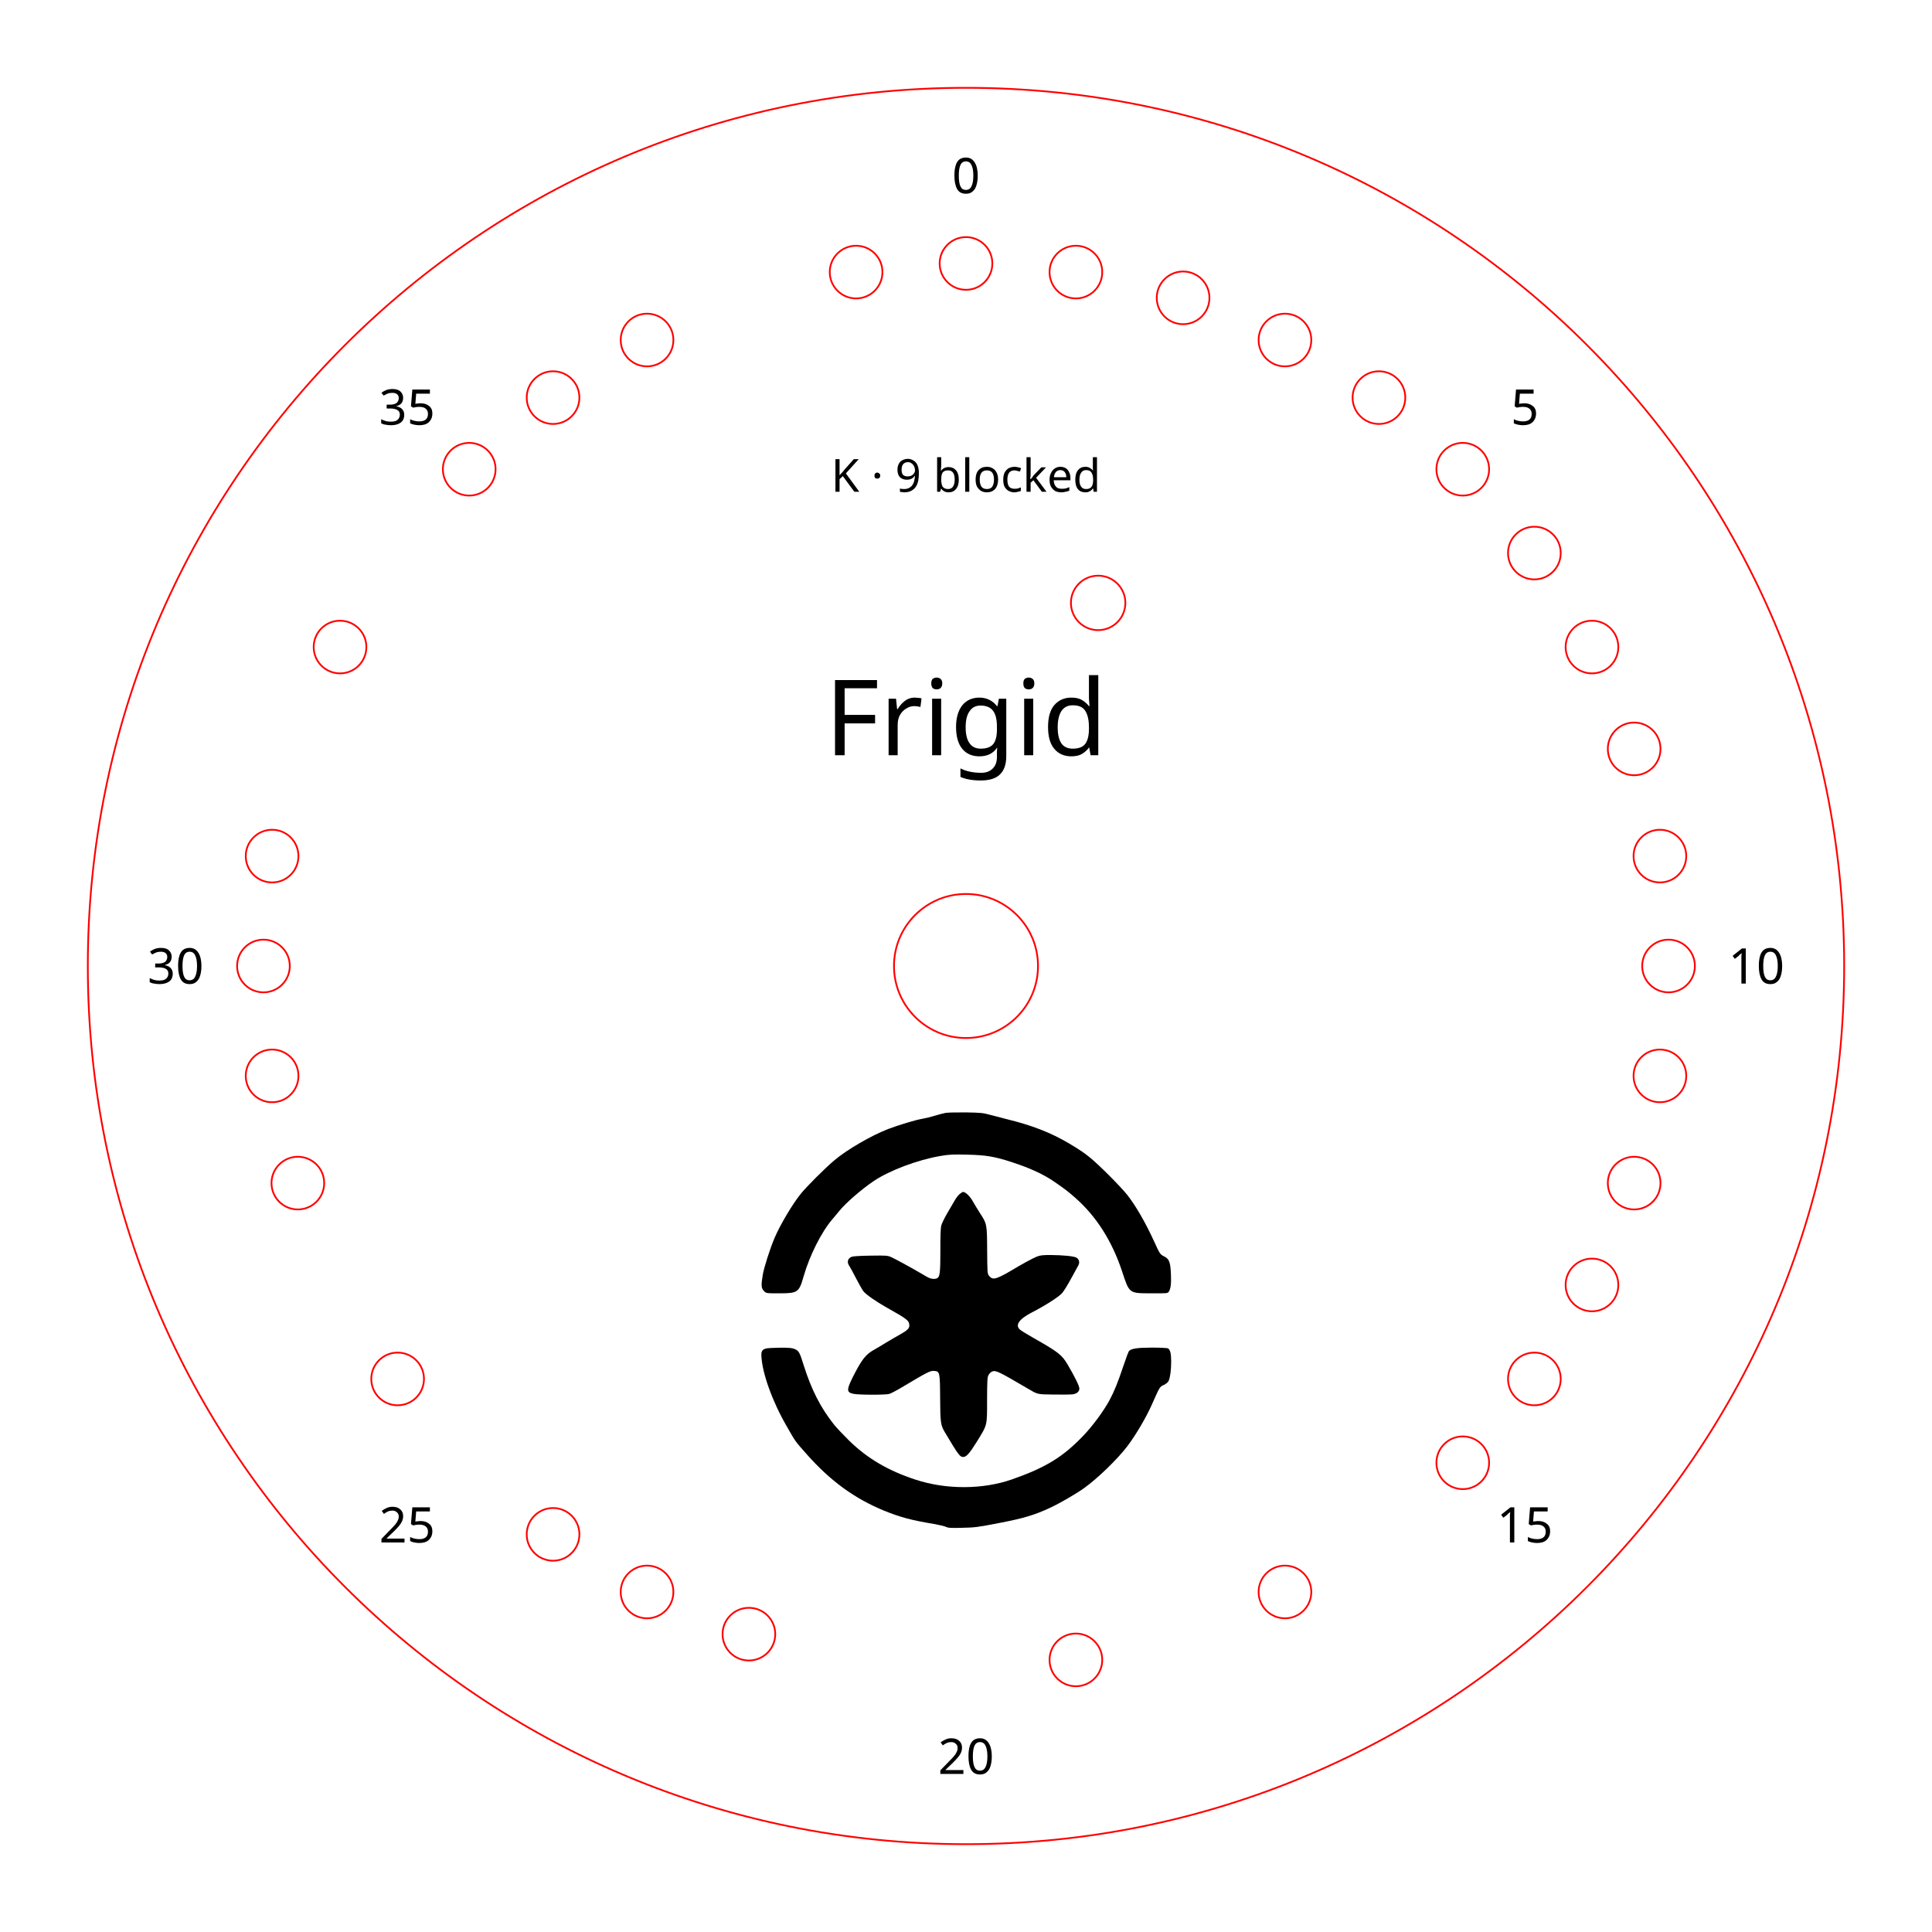
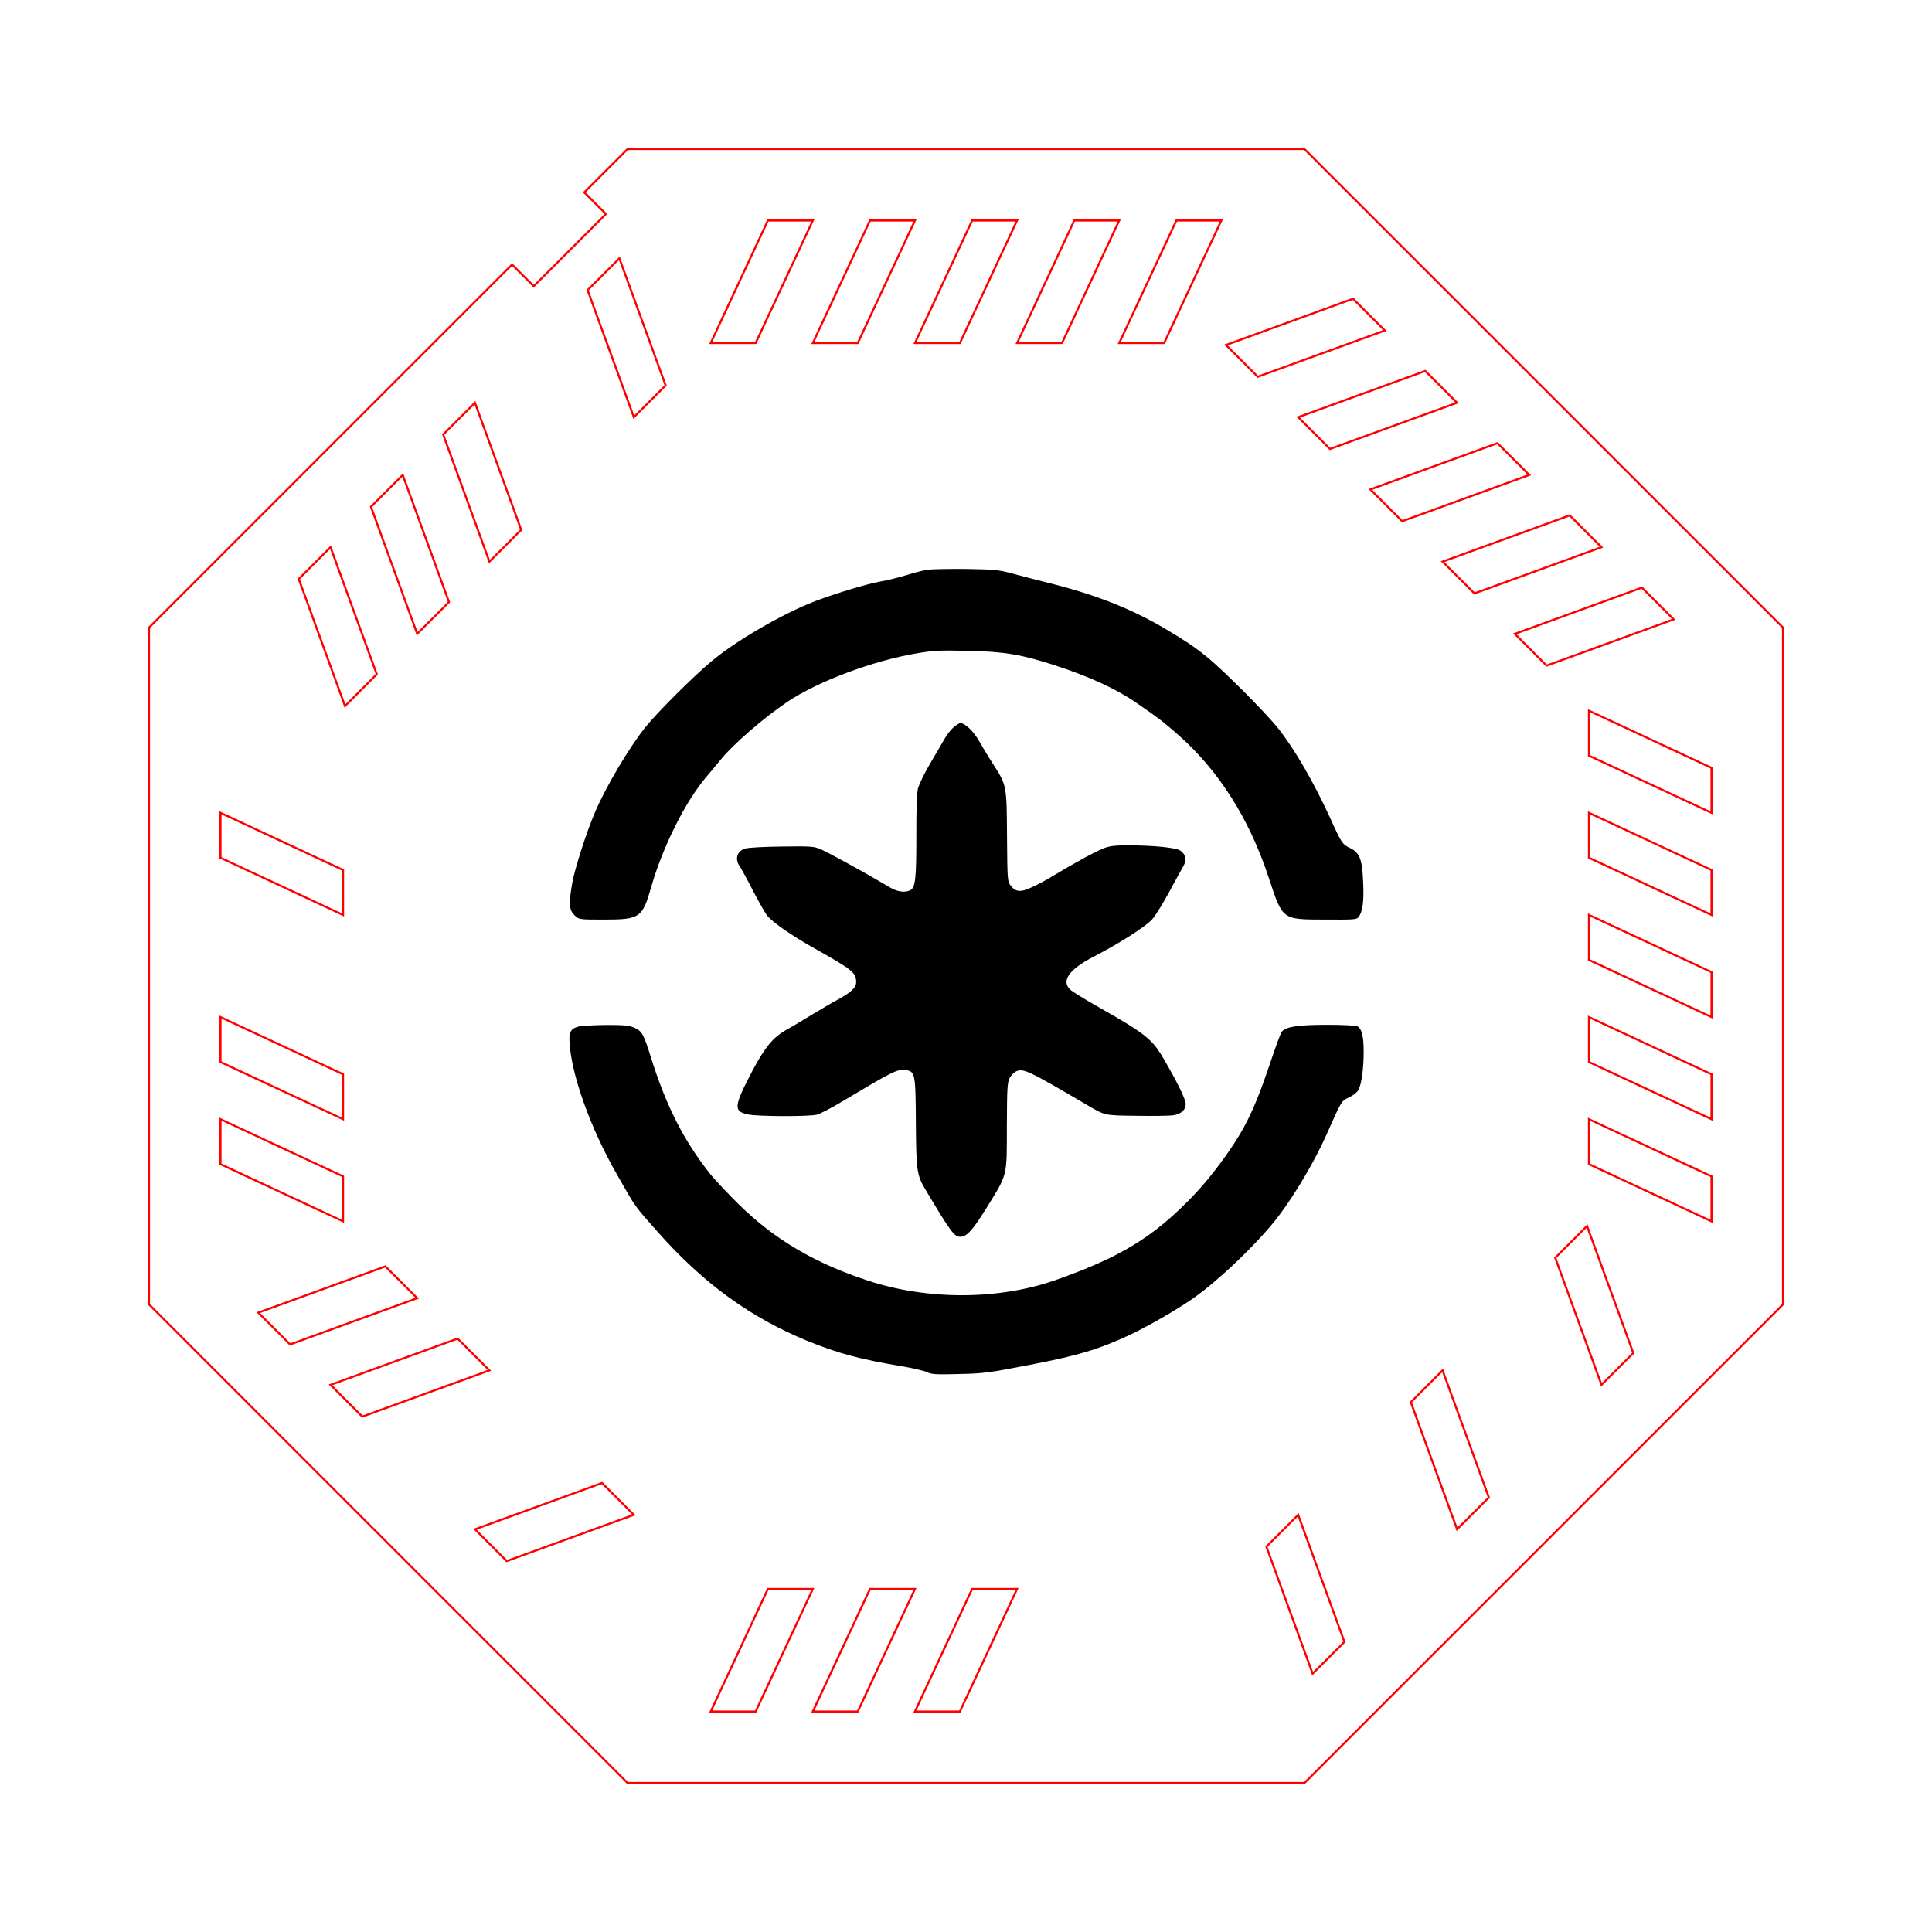
- <svg xmlns="http://www.w3.org/2000/svg" width="110.000mm" height="110.000mm" viewBox="0 0 110.000 110.000">
+ <svg xmlns="http://www.w3.org/2000/svg" width="94.591mm" height="94.591mm" viewBox="0 0 94.591 94.591">
  <style>
  .cut { fill: none; stroke: #ff0000; stroke-width: 0.1; }
-   .engrave { fill: #000; font-family: sans-serif; text-anchor: middle; }
</style>
-   <circle cx="55.000" cy="55.000" r="50.000" class="cut" />
-   <circle cx="55.000" cy="55.000" r="4.100" class="cut" />
-   <circle cx="62.524" cy="34.327" r="1.550" class="cut" />
-   <circle cx="55.000" cy="15.000" r="1.500" class="cut" />
-   <text x="55.000" y="11.000" font-size="2.800" class="engrave">0</text>
-   <circle cx="61.257" cy="15.492" r="1.500" class="cut" />
-   <circle cx="67.361" cy="16.958" r="1.500" class="cut" />
-   <circle cx="73.160" cy="19.360" r="1.500" class="cut" />
-   <circle cx="78.511" cy="22.639" r="1.500" class="cut" />
-   <circle cx="83.284" cy="26.716" r="1.500" class="cut" />
-   <text x="86.820" y="24.180" font-size="2.800" class="engrave">5</text>
-   <circle cx="87.361" cy="31.489" r="1.500" class="cut" />
-   <circle cx="90.640" cy="36.840" r="1.500" class="cut" />
-   <circle cx="93.042" cy="42.639" r="1.500" class="cut" />
-   <circle cx="94.508" cy="48.743" r="1.500" class="cut" />
-   <circle cx="95.000" cy="55.000" r="1.500" class="cut" />
-   <text x="100.000" y="56.000" font-size="2.800" class="engrave">10</text>
-   <circle cx="94.508" cy="61.257" r="1.500" class="cut" />
-   <circle cx="93.042" cy="67.361" r="1.500" class="cut" />
-   <circle cx="90.640" cy="73.160" r="1.500" class="cut" />
-   <circle cx="87.361" cy="78.511" r="1.500" class="cut" />
-   <circle cx="83.284" cy="83.284" r="1.500" class="cut" />
-   <text x="86.820" y="87.820" font-size="2.800" class="engrave">15</text>
-   <circle cx="73.160" cy="90.640" r="1.500" class="cut" />
-   <circle cx="61.257" cy="94.508" r="1.500" class="cut" />
-   <text x="55.000" y="101.000" font-size="2.800" class="engrave">20</text>
-   <circle cx="42.639" cy="93.042" r="1.500" class="cut" />
-   <circle cx="36.840" cy="90.640" r="1.500" class="cut" />
-   <circle cx="31.489" cy="87.361" r="1.500" class="cut" />
-   <text x="23.180" y="87.820" font-size="2.800" class="engrave">25</text>
-   <circle cx="22.639" cy="78.511" r="1.500" class="cut" />
-   <circle cx="16.958" cy="67.361" r="1.500" class="cut" />
-   <circle cx="15.492" cy="61.257" r="1.500" class="cut" />
-   <circle cx="15.000" cy="55.000" r="1.500" class="cut" />
-   <text x="10.000" y="56.000" font-size="2.800" class="engrave">30</text>
-   <circle cx="15.492" cy="48.743" r="1.500" class="cut" />
-   <circle cx="19.360" cy="36.840" r="1.500" class="cut" />
-   <circle cx="26.716" cy="26.716" r="1.500" class="cut" />
-   <text x="23.180" y="24.180" font-size="2.800" class="engrave">35</text>
-   <circle cx="31.489" cy="22.639" r="1.500" class="cut" />
-   <circle cx="36.840" cy="19.360" r="1.500" class="cut" />
-   <circle cx="48.743" cy="15.492" r="1.500" class="cut" />
-   <text x="55.000" y="28.000" font-size="2.600" class="engrave">K · 9 blocked</text>
-   <text x="55.000" y="43.000" font-size="6.000" class="engrave">Frigid</text>
-   <svg x="43.000" y="63.000" width="24.000" height="24.000" viewBox="0 0 528 528">
-     <g transform="translate(0,528) scale(0.1,-0.1)" fill="#000000" stroke="none">
-       <path d="M2384 5200 c-28 -5 -88 -21 -133 -35 -45 -14 -118 -32 -164 -40 -86 -15 -287 -76 -422 -127 -211 -81 -517 -259 -674 -392 -117 -98 -355 -336 -425 -425 -103 -129 -253 -382 -322 -543 -57 -132 -135 -376 -150 -468 -22 -132 -19 -166 15 -201 29 -29 29 -29 193 -29 230 0 247 12 303 209 75 262 222 556 359 716 28 33 69 82 90 108 78 97 277 270 431 374 197 132 552 266 838 314 105 18 151 20 327 16 239 -5 346 -23 565 -94 224 -73 398 -153 529 -244 149 -103 169 -119 265 -203 262 -230 460 -540 586 -921 93 -281 84 -274 370 -275 181 -1 200 0 212 16 27 37 35 99 30 219 -6 156 -22 197 -86 228 -48 23 -54 31 -125 188 -109 238 -231 449 -338 584 -80 101 -354 376 -463 464 -73 60 -137 103 -265 179 -228 135 -464 227 -785 305 -55 14 -145 37 -200 52 -91 25 -118 28 -305 31 -113 1 -228 -1 -256 -6z M2561 4184 c-17 -14 -43 -47 -58 -73 -14 -25 -57 -98 -94 -161 -38 -64 -73 -137 -80 -165 -7 -31 -11 -150 -10 -310 0 -269 -6 -328 -39 -345 -32 -17 -83 -11 -130 17 -25 14 -72 42 -105 61 -117 68 -301 168 -345 187 -41 18 -65 20 -250 17 -113 -1 -220 -7 -238 -13 -53 -17 -68 -69 -33 -117 10 -15 48 -84 83 -153 36 -69 77 -142 92 -162 31 -41 157 -129 296 -207 261 -147 280 -162 280 -226 0 -33 -31 -63 -115 -109 -39 -21 -119 -68 -180 -105 -60 -37 -131 -79 -157 -93 -87 -50 -138 -112 -220 -267 -119 -227 -122 -259 -28 -279 63 -14 403 -15 449 -1 18 5 86 40 150 78 335 200 362 213 410 210 73 -5 75 -13 77 -343 2 -309 6 -336 62 -430 165 -277 186 -305 226 -305 41 0 80 44 172 192 133 216 128 193 128 523 1 250 3 284 19 313 10 18 30 37 45 43 45 17 81 0 437 -209 138 -81 121 -77 335 -80 107 -2 214 0 238 3 52 8 82 35 82 73 0 30 -56 145 -146 298 -72 123 -118 159 -427 334 -82 47 -160 94 -173 107 -61 56 -8 132 152 214 164 84 342 198 379 243 20 23 69 102 109 176 40 74 81 149 91 166 22 37 15 77 -20 100 -29 19 -170 33 -332 34 -88 0 -124 -4 -163 -19 -52 -20 -196 -99 -325 -177 -38 -24 -100 -57 -137 -74 -77 -36 -107 -33 -142 13 -18 25 -19 44 -21 314 -2 330 -2 332 -89 466 -29 45 -70 113 -91 150 -35 63 -91 117 -122 117 -6 0 -25 -12 -42 -26z M141 2250 c-52 -12 -66 -33 -64 -92 9 -214 135 -567 312 -874 119 -209 105 -189 258 -362 295 -333 598 -553 968 -705 203 -82 340 -119 623 -166 67 -12 136 -28 153 -37 25 -13 60 -15 202 -11 158 3 195 8 462 60 309 59 444 100 639 191 126 59 308 164 418 241 171 121 426 367 549 530 105 138 236 361 306 519 102 230 98 223 150 248 30 14 53 34 61 51 19 40 32 136 32 243 0 99 -12 149 -40 164 -10 6 -99 10 -198 10 -183 0 -265 -12 -291 -44 -7 -8 -39 -95 -72 -193 -68 -203 -114 -315 -172 -423 -73 -135 -214 -326 -329 -445 -256 -267 -471 -398 -893 -546 -367 -128 -825 -129 -1210 -2 -341 112 -603 266 -831 490 -71 70 -155 159 -185 196 -171 215 -286 440 -384 752 -48 155 -58 173 -108 196 -35 15 -65 18 -182 18 -77 -1 -155 -5 -174 -9z" />
-     </g>
-   </svg>
+   <g id="K-frigid">
+     <polygon points="30.727,7.296 63.864,7.296 87.296,30.727 87.296,63.864 63.864,87.296 30.727,87.296 7.296,63.864 7.296,30.727 25.070,12.953 26.131,14.013 29.666,10.478 28.606,9.417" class="cut" />
+     <polygon points="34.797,16.796 36.997,16.796 39.795,10.796 37.595,10.796" class="cut" />
+     <polygon points="39.797,16.796 41.997,16.796 44.795,10.796 42.595,10.796" class="cut" />
+     <polygon points="44.797,16.796 46.997,16.796 49.795,10.796 47.595,10.796" class="cut" />
+     <polygon points="49.797,16.796 51.997,16.796 54.795,10.796 52.595,10.796" class="cut" />
+     <polygon points="54.797,16.796 56.997,16.796 59.795,10.796 57.595,10.796" class="cut" />
+     <polygon points="60.024,16.891 61.580,18.446 67.801,16.182 66.245,14.627" class="cut" />
+     <polygon points="63.560,20.426 65.116,21.982 71.337,19.718 69.781,18.162" class="cut" />
+     <polygon points="67.095,23.962 68.651,25.518 74.872,23.253 73.316,21.698" class="cut" />
+     <polygon points="70.631,27.497 72.187,29.053 78.408,26.789 76.852,25.233" class="cut" />
+     <polygon points="74.167,31.033 75.722,32.589 81.943,30.324 80.388,28.769" class="cut" />
+     <polygon points="77.796,34.797 77.796,36.997 83.796,39.795 83.796,37.595" class="cut" />
+     <polygon points="77.796,39.797 77.796,41.997 83.796,44.795 83.796,42.595" class="cut" />
+     <polygon points="77.796,44.797 77.796,46.997 83.796,49.795 83.796,47.595" class="cut" />
+     <polygon points="77.796,49.797 77.796,51.997 83.796,54.795 83.796,52.595" class="cut" />
+     <polygon points="77.796,54.797 77.796,56.997 83.796,59.795 83.796,57.595" class="cut" />
+     <polygon points="77.701,60.024 76.145,61.580 78.409,67.801 79.965,66.245" class="cut" />
+     <polygon points="70.629,67.095 69.074,68.651 71.338,74.872 72.894,73.316" class="cut" />
+     <polygon points="63.558,74.167 62.003,75.722 64.267,81.943 65.823,80.388" class="cut" />
+     <polygon points="49.795,77.796 47.595,77.796 44.797,83.796 46.997,83.796" class="cut" />
+     <polygon points="44.795,77.796 42.595,77.796 39.797,83.796 41.997,83.796" class="cut" />
+     <polygon points="39.795,77.796 37.595,77.796 34.797,83.796 36.997,83.796" class="cut" />
+     <polygon points="31.031,74.165 29.476,72.609 23.255,74.874 24.810,76.429" class="cut" />
+     <polygon points="23.960,67.094 22.405,65.538 16.184,67.803 17.739,69.358" class="cut" />
+     <polygon points="20.425,63.558 18.869,62.003 12.648,64.267 14.204,65.823" class="cut" />
+     <polygon points="16.796,59.795 16.796,57.595 10.796,54.797 10.796,56.997" class="cut" />
+     <polygon points="16.796,54.795 16.796,52.595 10.796,49.797 10.796,51.997" class="cut" />
+     <polygon points="16.796,44.795 16.796,42.595 10.796,39.797 10.796,41.997" class="cut" />
+     <polygon points="16.891,34.567 18.446,33.011 16.182,26.790 14.627,28.346" class="cut" />
+     <polygon points="20.426,31.031 21.982,29.476 19.718,23.255 18.162,24.810" class="cut" />
+     <polygon points="23.962,27.496 25.518,25.940 23.253,19.719 21.698,21.275" class="cut" />
+     <polygon points="31.033,20.425 32.589,18.869 30.324,12.648 28.769,14.204" class="cut" />
+     <svg x="27.296" y="27.296" width="40.000" height="40.000" viewBox="0 0 528 528">
+       <g transform="translate(0,528) scale(0.1,-0.1)" fill="#000000" stroke="none">
+         <path d="M2384 5200 c-28 -5 -88 -21 -133 -35 -45 -14 -118 -32 -164 -40 -86 -15 -287 -76 -422 -127 -211 -81 -517 -259 -674 -392 -117 -98 -355 -336 -425 -425 -103 -129 -253 -382 -322 -543 -57 -132 -135 -376 -150 -468 -22 -132 -19 -166 15 -201 29 -29 29 -29 193 -29 230 0 247 12 303 209 75 262 222 556 359 716 28 33 69 82 90 108 78 97 277 270 431 374 197 132 552 266 838 314 105 18 151 20 327 16 239 -5 346 -23 565 -94 224 -73 398 -153 529 -244 149 -103 169 -119 265 -203 262 -230 460 -540 586 -921 93 -281 84 -274 370 -275 181 -1 200 0 212 16 27 37 35 99 30 219 -6 156 -22 197 -86 228 -48 23 -54 31 -125 188 -109 238 -231 449 -338 584 -80 101 -354 376 -463 464 -73 60 -137 103 -265 179 -228 135 -464 227 -785 305 -55 14 -145 37 -200 52 -91 25 -118 28 -305 31 -113 1 -228 -1 -256 -6z M2561 4184 c-17 -14 -43 -47 -58 -73 -14 -25 -57 -98 -94 -161 -38 -64 -73 -137 -80 -165 -7 -31 -11 -150 -10 -310 0 -269 -6 -328 -39 -345 -32 -17 -83 -11 -130 17 -25 14 -72 42 -105 61 -117 68 -301 168 -345 187 -41 18 -65 20 -250 17 -113 -1 -220 -7 -238 -13 -53 -17 -68 -69 -33 -117 10 -15 48 -84 83 -153 36 -69 77 -142 92 -162 31 -41 157 -129 296 -207 261 -147 280 -162 280 -226 0 -33 -31 -63 -115 -109 -39 -21 -119 -68 -180 -105 -60 -37 -131 -79 -157 -93 -87 -50 -138 -112 -220 -267 -119 -227 -122 -259 -28 -279 63 -14 403 -15 449 -1 18 5 86 40 150 78 335 200 362 213 410 210 73 -5 75 -13 77 -343 2 -309 6 -336 62 -430 165 -277 186 -305 226 -305 41 0 80 44 172 192 133 216 128 193 128 523 1 250 3 284 19 313 10 18 30 37 45 43 45 17 81 0 437 -209 138 -81 121 -77 335 -80 107 -2 214 0 238 3 52 8 82 35 82 73 0 30 -56 145 -146 298 -72 123 -118 159 -427 334 -82 47 -160 94 -173 107 -61 56 -8 132 152 214 164 84 342 198 379 243 20 23 69 102 109 176 40 74 81 149 91 166 22 37 15 77 -20 100 -29 19 -170 33 -332 34 -88 0 -124 -4 -163 -19 -52 -20 -196 -99 -325 -177 -38 -24 -100 -57 -137 -74 -77 -36 -107 -33 -142 13 -18 25 -19 44 -21 314 -2 330 -2 332 -89 466 -29 45 -70 113 -91 150 -35 63 -91 117 -122 117 -6 0 -25 -12 -42 -26z M141 2250 c-52 -12 -66 -33 -64 -92 9 -214 135 -567 312 -874 119 -209 105 -189 258 -362 295 -333 598 -553 968 -705 203 -82 340 -119 623 -166 67 -12 136 -28 153 -37 25 -13 60 -15 202 -11 158 3 195 8 462 60 309 59 444 100 639 191 126 59 308 164 418 241 171 121 426 367 549 530 105 138 236 361 306 519 102 230 98 223 150 248 30 14 53 34 61 51 19 40 32 136 32 243 0 99 -12 149 -40 164 -10 6 -99 10 -198 10 -183 0 -265 -12 -291 -44 -7 -8 -39 -95 -72 -193 -68 -203 -114 -315 -172 -423 -73 -135 -214 -326 -329 -445 -256 -267 -471 -398 -893 -546 -367 -128 -825 -129 -1210 -2 -341 112 -603 266 -831 490 -71 70 -155 159 -185 196 -171 215 -286 440 -384 752 -48 155 -58 173 -108 196 -35 15 -65 18 -182 18 -77 -1 -155 -5 -174 -9z" />
+       </g>
+     </svg>
+   </g>
</svg>
